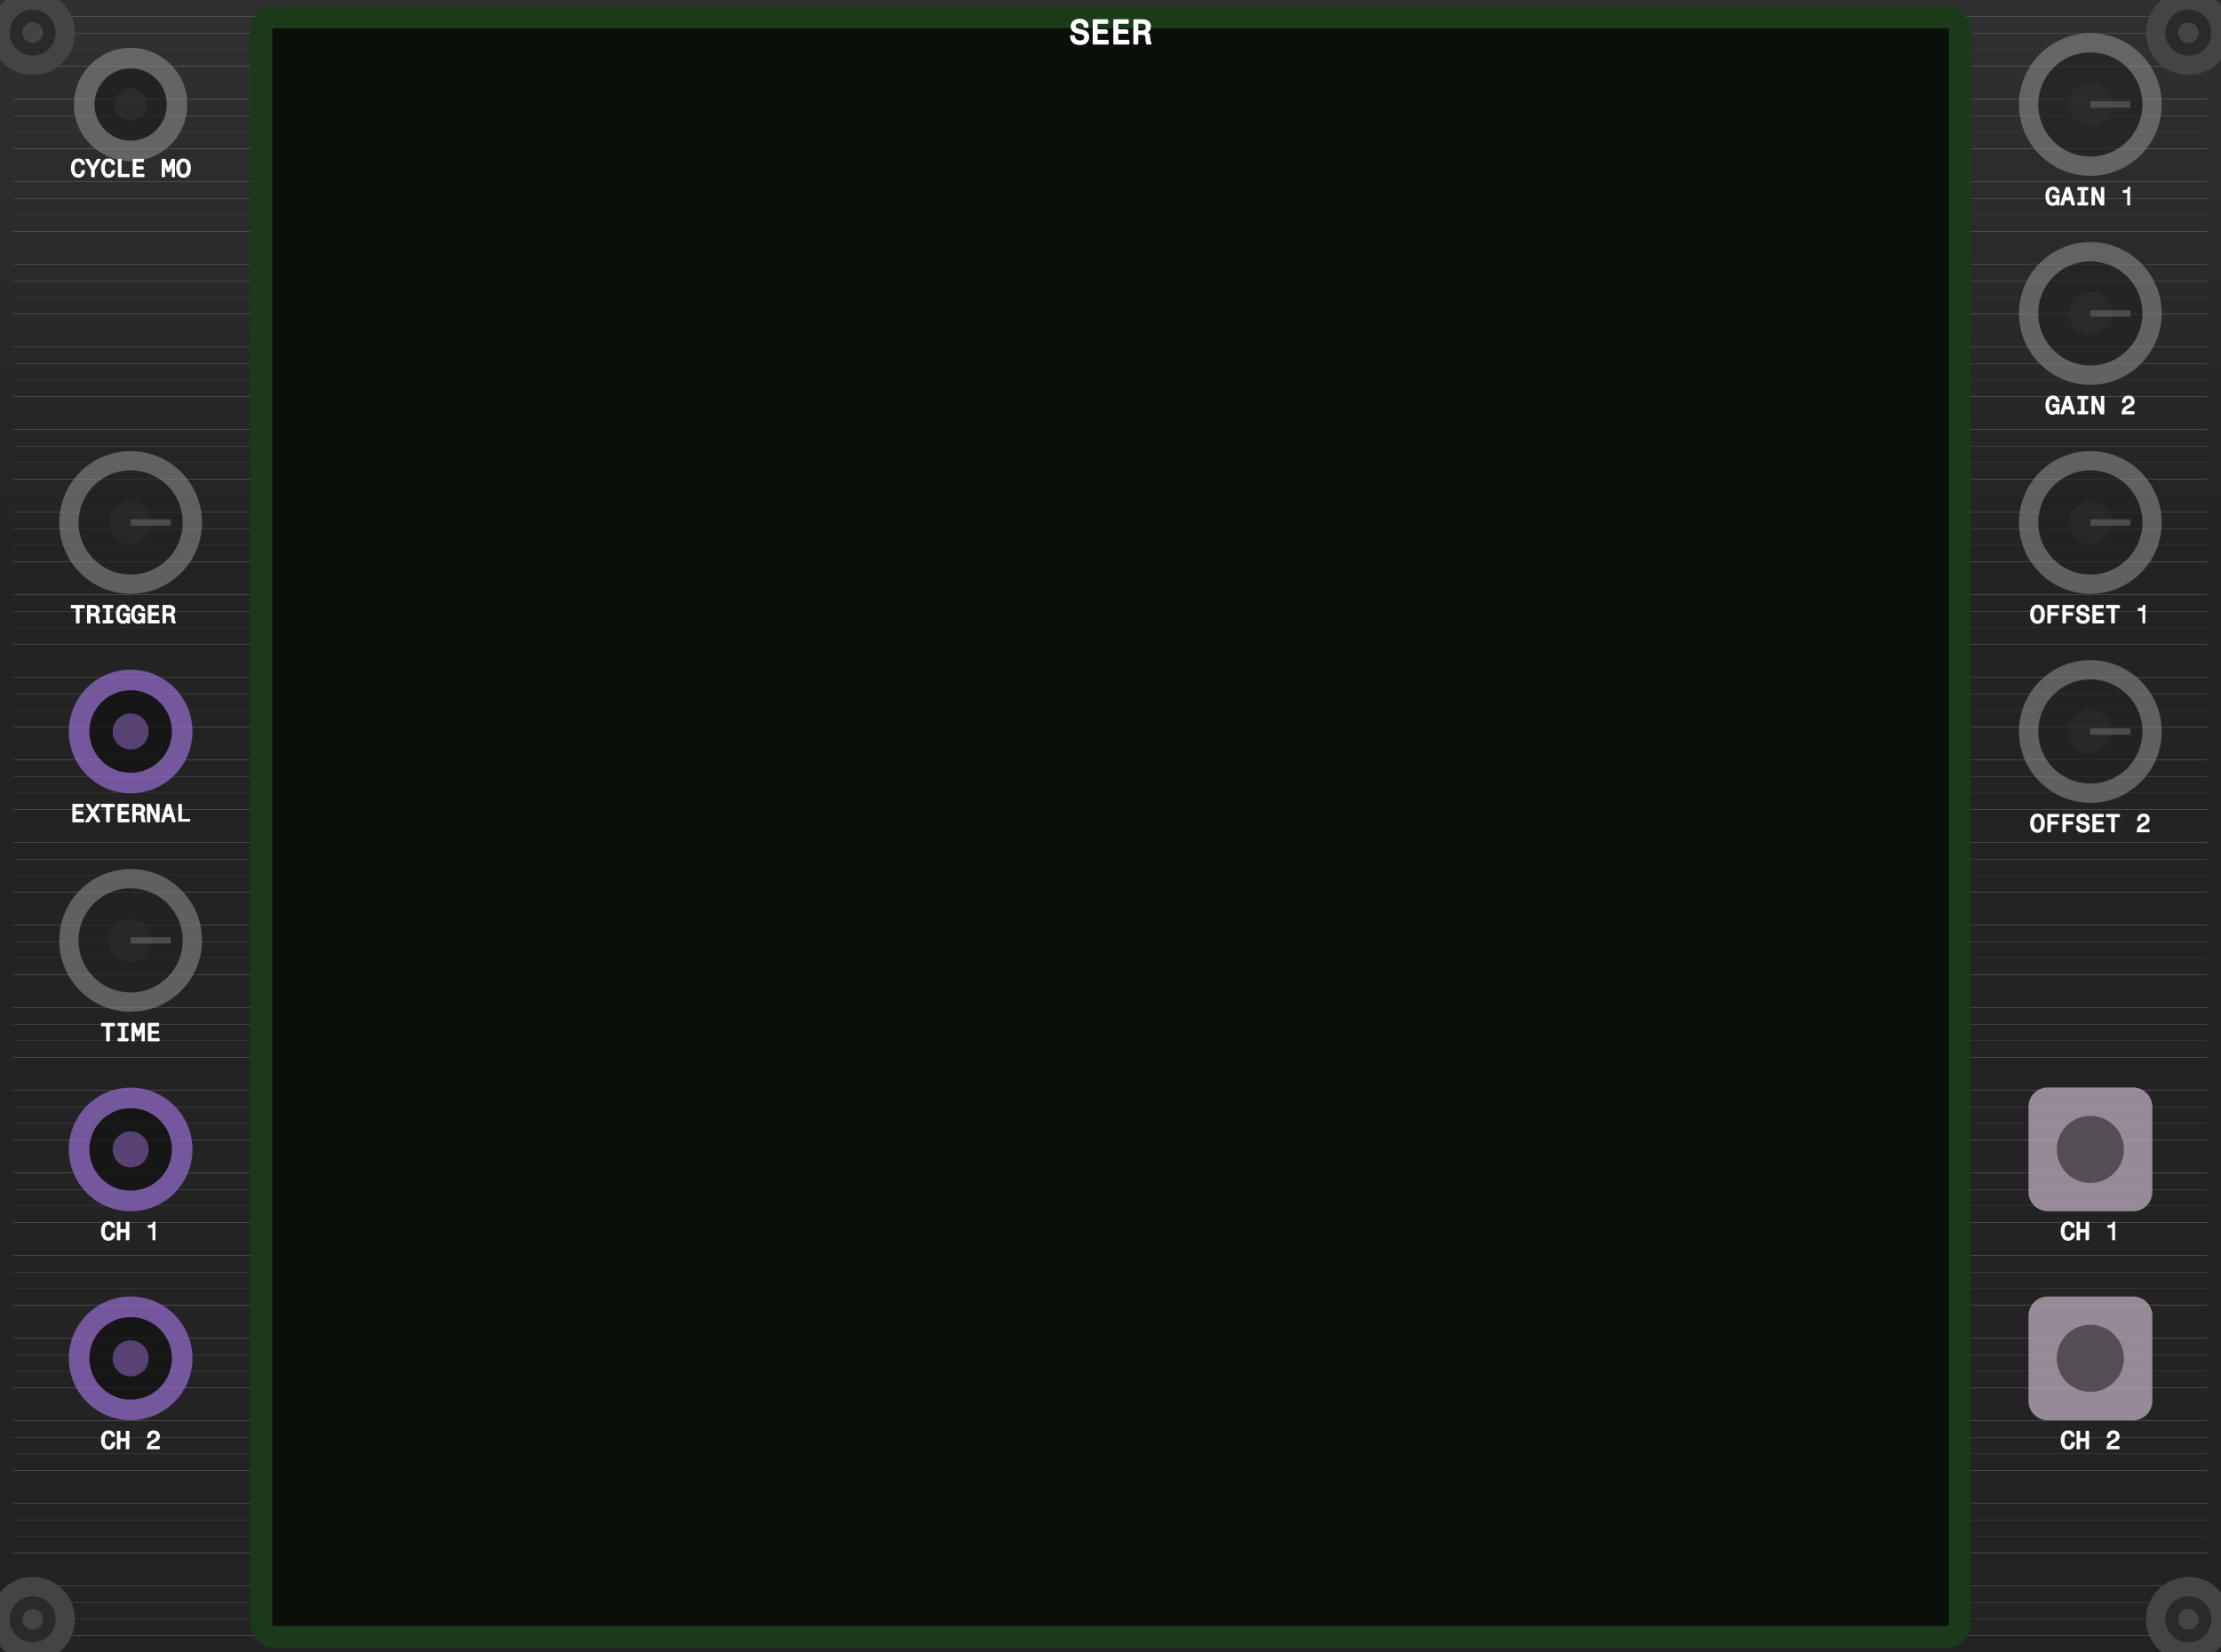
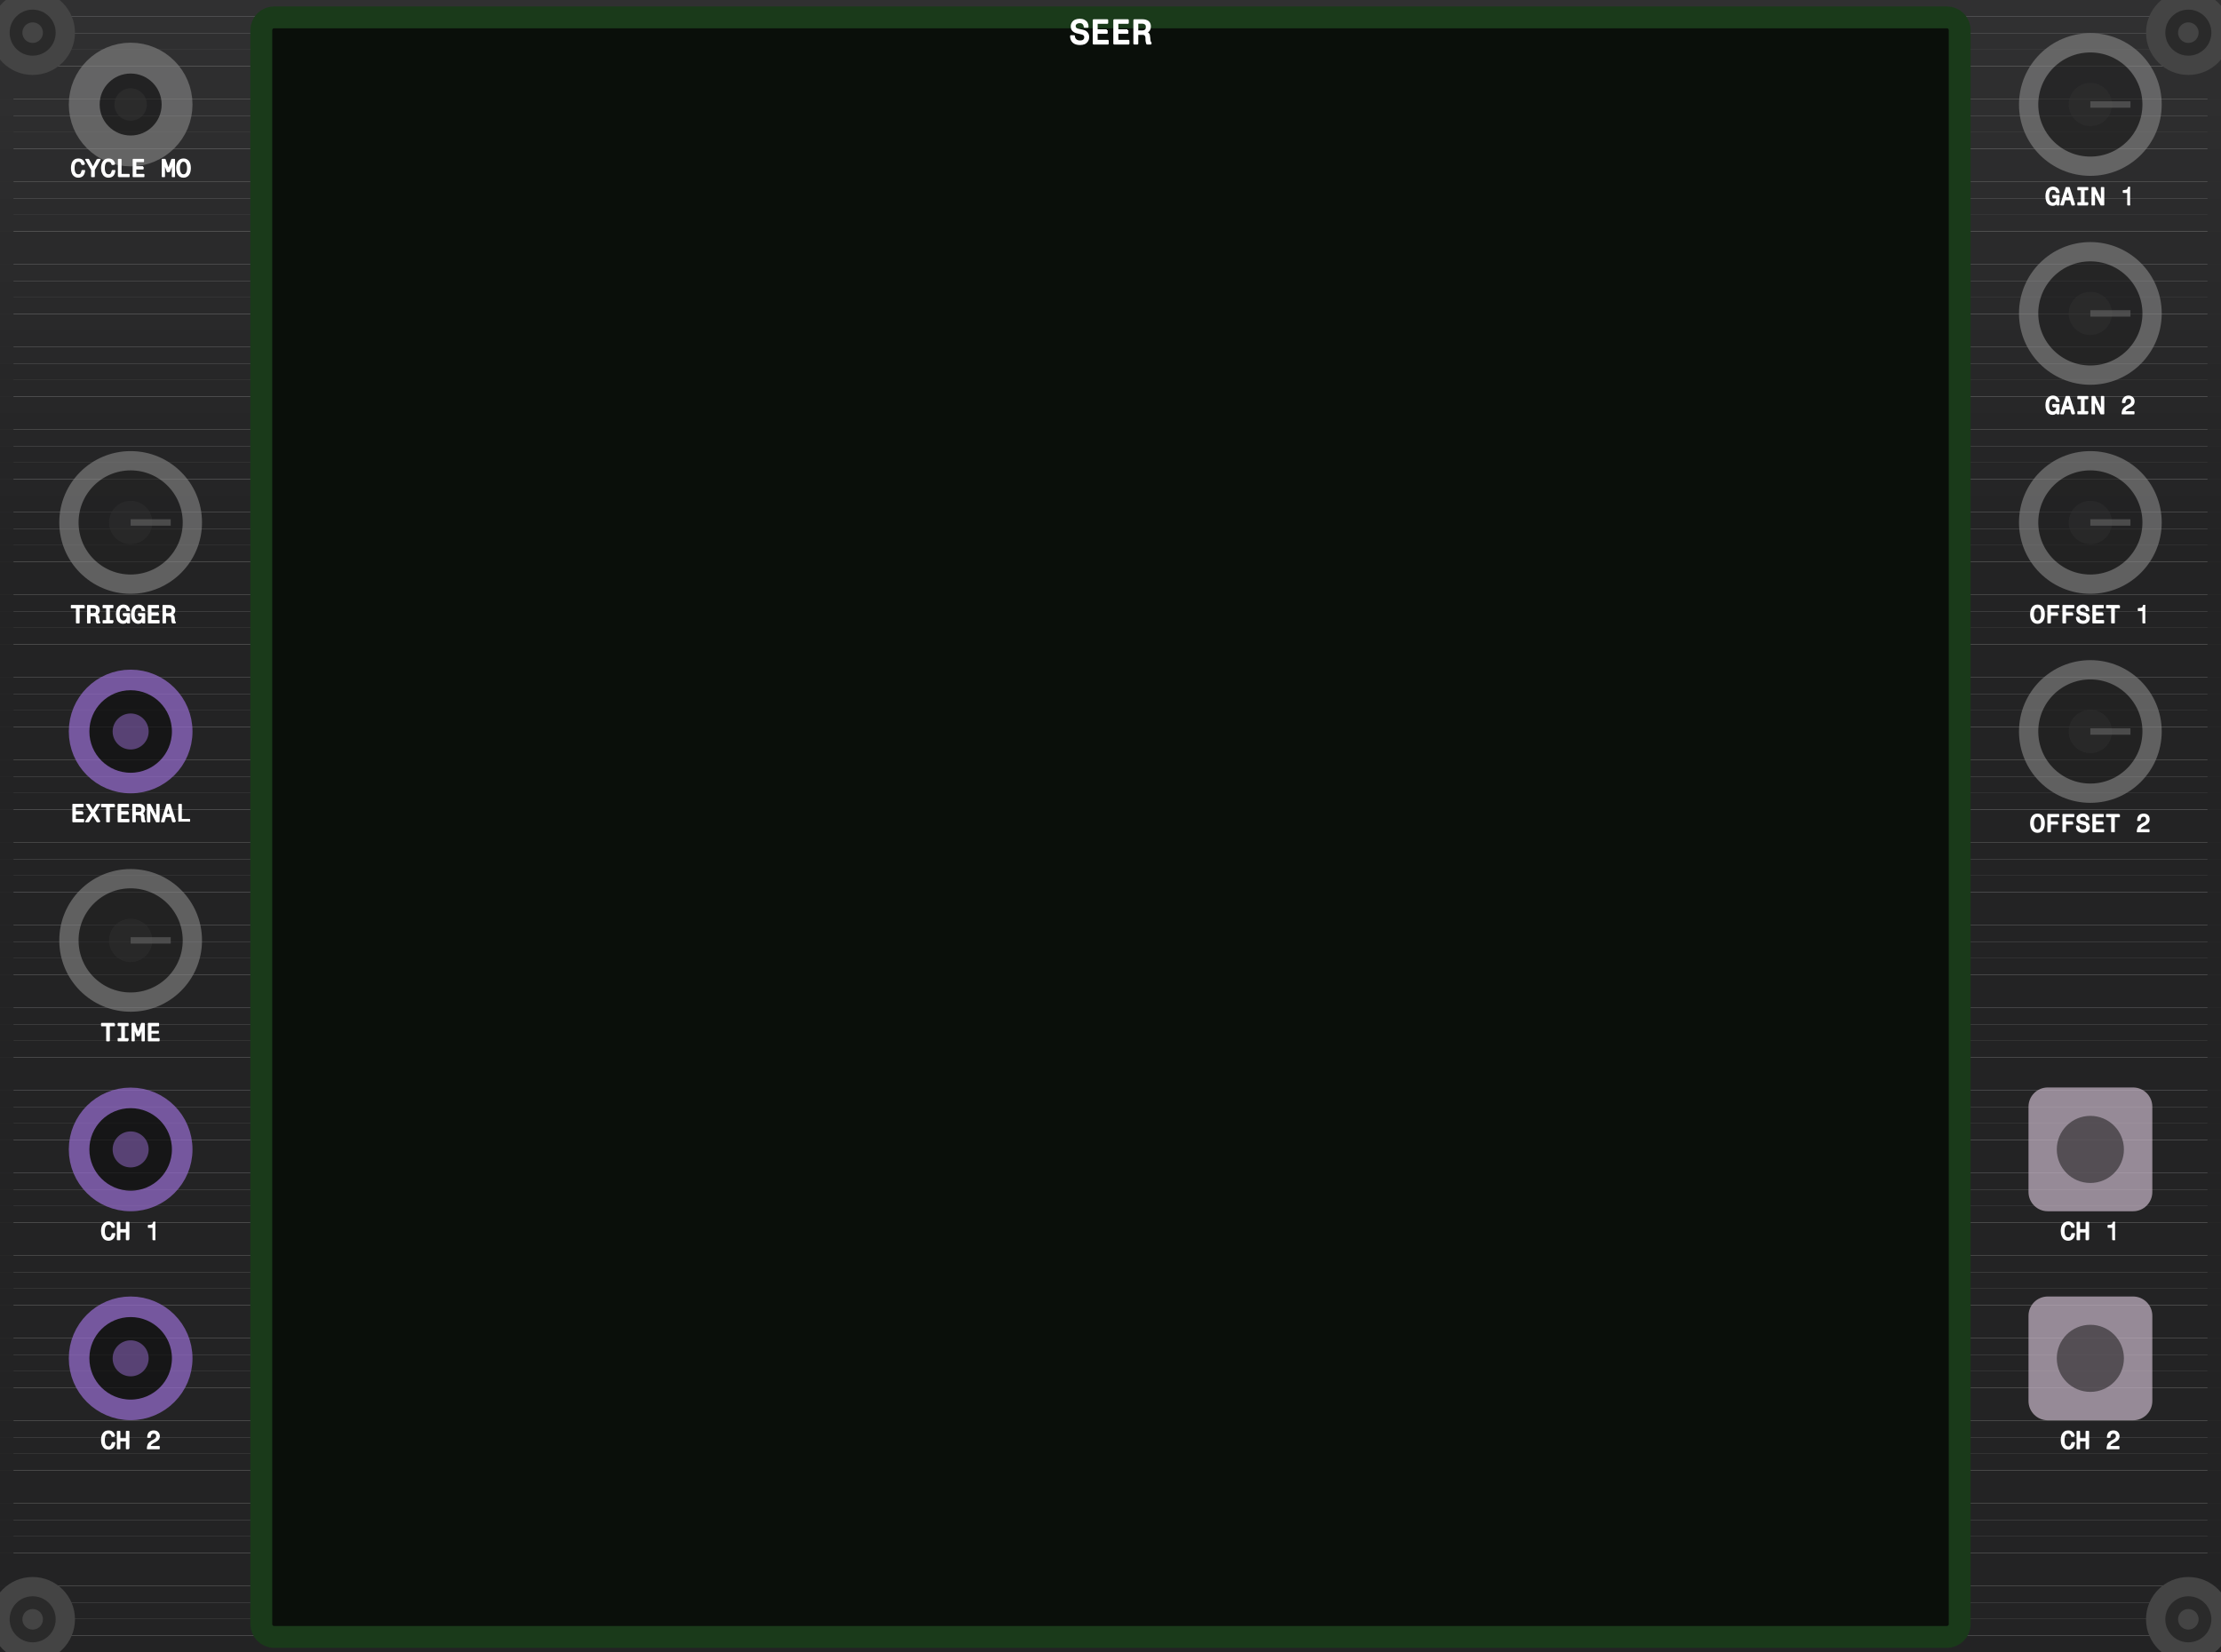
<svg xmlns="http://www.w3.org/2000/svg" viewBox="0 0 172.72 128.5" width="172.72mm" height="128.5mm">
  <g id="layer-background">
    <rect x="0.3" y="0.3" width="172.12" height="127.9" fill="none" stroke="#333" stroke-width="1.5" />
    <rect x="0" y="0.000" width="172.72" height="1.295" fill="#303031" />
    <rect x="0" y="1.285" width="172.72" height="1.295" fill="#303031" />
    <rect x="0" y="2.570" width="172.72" height="1.295" fill="#2f2f30" />
    <rect x="0" y="3.855" width="172.72" height="1.295" fill="#2f2f30" />
    <rect x="0" y="5.140" width="172.72" height="1.295" fill="#2e2e2f" />
    <rect x="0" y="6.425" width="172.72" height="1.295" fill="#2e2e2f" />
    <rect x="0" y="7.710" width="172.72" height="1.295" fill="#2e2e2f" />
    <rect x="0" y="8.995" width="172.72" height="1.295" fill="#2d2d2e" />
    <rect x="0" y="10.280" width="172.72" height="1.295" fill="#2d2d2e" />
    <rect x="0" y="11.565" width="172.72" height="1.295" fill="#2c2c2d" />
    <rect x="0" y="12.850" width="172.72" height="1.295" fill="#2c2c2d" />
    <rect x="0" y="14.135" width="172.72" height="1.295" fill="#2c2c2d" />
    <rect x="0" y="15.420" width="172.72" height="1.295" fill="#2b2b2c" />
    <rect x="0" y="16.705" width="172.72" height="1.295" fill="#2b2b2c" />
    <rect x="0" y="17.990" width="172.72" height="1.295" fill="#2a2a2b" />
    <rect x="0" y="19.275" width="172.72" height="1.295" fill="#2a2a2b" />
    <rect x="0" y="20.560" width="172.72" height="1.295" fill="#2a2a2b" />
    <rect x="0" y="21.845" width="172.72" height="1.295" fill="#29292a" />
    <rect x="0" y="23.130" width="172.72" height="1.295" fill="#29292a" />
    <rect x="0" y="24.415" width="172.72" height="1.295" fill="#29292a" />
    <rect x="0" y="25.700" width="172.72" height="1.295" fill="#282829" />
    <rect x="0" y="26.985" width="172.72" height="1.295" fill="#282829" />
    <rect x="0" y="28.270" width="172.72" height="1.295" fill="#272728" />
    <rect x="0" y="29.555" width="172.72" height="1.295" fill="#272728" />
    <rect x="0" y="30.840" width="172.72" height="1.295" fill="#272728" />
    <rect x="0" y="32.125" width="172.72" height="1.295" fill="#262627" />
    <rect x="0" y="33.410" width="172.72" height="1.295" fill="#262627" />
    <rect x="0" y="34.695" width="172.72" height="1.295" fill="#252526" />
    <rect x="0" y="35.980" width="172.72" height="1.295" fill="#252526" />
    <rect x="0" y="37.265" width="172.72" height="1.295" fill="#252526" />
    <rect x="0" y="38.550" width="172.72" height="1.295" fill="#242425" />
    <rect x="0" y="39.835" width="172.72" height="1.295" fill="#242425" />
    <rect x="0" y="41.120" width="172.72" height="1.295" fill="#232324" />
    <rect x="0" y="42.405" width="172.72" height="1.295" fill="#232324" />
    <rect x="0" y="43.690" width="172.72" height="1.295" fill="#232324" />
    <rect x="0" y="44.975" width="172.72" height="1.295" fill="#232324" />
    <rect x="0" y="46.260" width="172.72" height="1.295" fill="#232324" />
    <rect x="0" y="47.545" width="172.72" height="1.295" fill="#232324" />
    <rect x="0" y="48.830" width="172.72" height="1.295" fill="#232324" />
    <rect x="0" y="50.115" width="172.72" height="1.295" fill="#232324" />
    <rect x="0" y="51.400" width="172.72" height="1.295" fill="#232324" />
    <rect x="0" y="52.685" width="172.72" height="1.295" fill="#232324" />
    <rect x="0" y="53.970" width="172.72" height="1.295" fill="#232324" />
    <rect x="0" y="55.255" width="172.72" height="1.295" fill="#232324" />
    <rect x="0" y="56.540" width="172.72" height="1.295" fill="#232324" />
    <rect x="0" y="57.825" width="172.72" height="1.295" fill="#232324" />
    <rect x="0" y="59.110" width="172.72" height="1.295" fill="#232324" />
    <rect x="0" y="60.395" width="172.72" height="1.295" fill="#232324" />
    <rect x="0" y="61.680" width="172.72" height="1.295" fill="#232324" />
    <rect x="0" y="62.965" width="172.72" height="1.295" fill="#232324" />
    <rect x="0" y="64.250" width="172.72" height="1.295" fill="#232324" />
    <rect x="0" y="65.535" width="172.72" height="1.295" fill="#232324" />
    <rect x="0" y="66.820" width="172.72" height="1.295" fill="#232324" />
    <rect x="0" y="68.105" width="172.72" height="1.295" fill="#232324" />
    <rect x="0" y="69.390" width="172.72" height="1.295" fill="#232324" />
    <rect x="0" y="70.675" width="172.72" height="1.295" fill="#232324" />
    <rect x="0" y="71.960" width="172.72" height="1.295" fill="#232324" />
    <rect x="0" y="73.245" width="172.72" height="1.295" fill="#232324" />
    <rect x="0" y="74.530" width="172.72" height="1.295" fill="#232324" />
    <rect x="0" y="75.815" width="172.72" height="1.295" fill="#232324" />
    <rect x="0" y="77.100" width="172.72" height="1.295" fill="#232324" />
    <rect x="0" y="78.385" width="172.72" height="1.295" fill="#232324" />
    <rect x="0" y="79.670" width="172.72" height="1.295" fill="#232324" />
    <rect x="0" y="80.955" width="172.72" height="1.295" fill="#232324" />
    <rect x="0" y="82.240" width="172.72" height="1.295" fill="#232324" />
    <rect x="0" y="83.525" width="172.72" height="1.295" fill="#232324" />
    <rect x="0" y="84.810" width="172.72" height="1.295" fill="#232324" />
    <rect x="0" y="86.095" width="172.72" height="1.295" fill="#232324" />
    <rect x="0" y="87.380" width="172.72" height="1.295" fill="#232324" />
    <rect x="0" y="88.665" width="172.72" height="1.295" fill="#232324" />
    <rect x="0" y="89.950" width="172.72" height="1.295" fill="#232324" />
    <rect x="0" y="91.235" width="172.72" height="1.295" fill="#232324" />
    <rect x="0" y="92.520" width="172.72" height="1.295" fill="#232324" />
    <rect x="0" y="93.805" width="172.72" height="1.295" fill="#232324" />
    <rect x="0" y="95.090" width="172.72" height="1.295" fill="#232324" />
    <rect x="0" y="96.375" width="172.72" height="1.295" fill="#232324" />
    <rect x="0" y="97.660" width="172.72" height="1.295" fill="#232324" />
    <rect x="0" y="98.945" width="172.72" height="1.295" fill="#232324" />
    <rect x="0" y="100.230" width="172.72" height="1.295" fill="#232324" />
    <rect x="0" y="101.515" width="172.72" height="1.295" fill="#232324" />
    <rect x="0" y="102.800" width="172.72" height="1.295" fill="#232324" />
    <rect x="0" y="104.085" width="172.72" height="1.295" fill="#232324" />
    <rect x="0" y="105.370" width="172.72" height="1.295" fill="#232324" />
    <rect x="0" y="106.655" width="172.72" height="1.295" fill="#232324" />
    <rect x="0" y="107.940" width="172.72" height="1.295" fill="#232324" />
    <rect x="0" y="109.225" width="172.72" height="1.295" fill="#232324" />
    <rect x="0" y="110.510" width="172.72" height="1.295" fill="#232324" />
    <rect x="0" y="111.795" width="172.72" height="1.295" fill="#232324" />
    <rect x="0" y="113.080" width="172.72" height="1.295" fill="#232324" />
    <rect x="0" y="114.365" width="172.72" height="1.295" fill="#232324" />
    <rect x="0" y="115.650" width="172.72" height="1.295" fill="#232324" />
    <rect x="0" y="116.935" width="172.72" height="1.295" fill="#232324" />
    <rect x="0" y="118.220" width="172.72" height="1.295" fill="#232324" />
    <rect x="0" y="119.505" width="172.72" height="1.295" fill="#232324" />
    <rect x="0" y="120.790" width="172.72" height="1.295" fill="#232324" />
    <rect x="0" y="122.075" width="172.72" height="1.295" fill="#232324" />
    <rect x="0" y="123.360" width="172.72" height="1.295" fill="#232324" />
    <rect x="0" y="124.645" width="172.72" height="1.295" fill="#232324" />
    <rect x="0" y="125.930" width="172.72" height="1.295" fill="#232324" />
    <rect x="0" y="127.215" width="172.72" height="1.295" fill="#232324" />
  </g>
  <g id="layer-outlines">
    <circle cx="2.54" cy="2.54" r="2.54" fill="#2a2a2a" stroke="#444" stroke-width="1.5" />
    <circle cx="2.54" cy="2.54" r="0.8" fill="#444" />
    <circle cx="2.54" cy="125.96" r="2.54" fill="#2a2a2a" stroke="#444" stroke-width="1.5" />
    <circle cx="2.54" cy="125.96" r="0.8" fill="#444" />
    <circle cx="170.18" cy="2.54" r="2.54" fill="#2a2a2a" stroke="#444" stroke-width="1.5" />
    <circle cx="170.18" cy="2.54" r="0.8" fill="#444" />
    <circle cx="170.18" cy="125.96" r="2.54" fill="#2a2a2a" stroke="#444" stroke-width="1.5" />
    <circle cx="170.18" cy="125.96" r="0.8" fill="#444" />
    <rect x="20.32" y="1.35" width="132.08" height="125.98" rx="1" fill="#0a0f0a" stroke="#1a3a1a" stroke-width="1.7" />
-     <circle cx="10.16" cy="8.13" r="3.61" fill="#1a1a1a" stroke="#888" stroke-width="1.6" opacity="0.6" />
+     <circle cx="10.16" cy="8.13" r="3.61" fill="#1a1a1a" stroke="#888" stroke-width="2.40" opacity="0.6" />
    <circle cx="10.16" cy="8.13" r="1.26" fill="#333" opacity="0.5" />
    <circle cx="10.16" cy="40.64" r="4.80" fill="#222" stroke="#888" stroke-width="1.5" opacity="0.6" />
    <circle cx="10.16" cy="40.64" r="1.68" fill="#333" opacity="0.4" />
    <line x1="10.16" y1="40.64" x2="13.28" y2="40.64" stroke="#666" stroke-width="0.5" opacity="0.6" />
    <circle cx="10.16" cy="56.90" r="4.01" fill="#111" stroke="#996dd2" stroke-width="1.6" opacity="0.7" />
    <circle cx="10.16" cy="56.90" r="1.40" fill="#996dd2" opacity="0.5" />
    <circle cx="10.16" cy="73.15" r="4.80" fill="#222" stroke="#888" stroke-width="1.5" opacity="0.6" />
    <circle cx="10.16" cy="73.15" r="1.68" fill="#333" opacity="0.4" />
    <line x1="10.16" y1="73.15" x2="13.28" y2="73.15" stroke="#666" stroke-width="0.5" opacity="0.6" />
    <circle cx="10.16" cy="89.41" r="4.01" fill="#111" stroke="#996dd2" stroke-width="1.6" opacity="0.7" />
    <circle cx="10.16" cy="89.41" r="1.40" fill="#996dd2" opacity="0.5" />
    <circle cx="10.16" cy="105.66" r="4.01" fill="#111" stroke="#996dd2" stroke-width="1.6" opacity="0.7" />
    <circle cx="10.16" cy="105.66" r="1.40" fill="#996dd2" opacity="0.5" />
    <circle cx="162.56" cy="8.13" r="4.80" fill="#222" stroke="#888" stroke-width="1.5" opacity="0.6" />
    <circle cx="162.56" cy="8.13" r="1.68" fill="#333" opacity="0.4" />
    <line x1="162.56" y1="8.13" x2="165.68" y2="8.13" stroke="#666" stroke-width="0.5" opacity="0.6" />
    <circle cx="162.56" cy="24.38" r="4.80" fill="#222" stroke="#888" stroke-width="1.5" opacity="0.6" />
    <circle cx="162.56" cy="24.38" r="1.68" fill="#333" opacity="0.4" />
    <line x1="162.56" y1="24.38" x2="165.68" y2="24.38" stroke="#666" stroke-width="0.5" opacity="0.6" />
    <circle cx="162.56" cy="40.64" r="4.80" fill="#222" stroke="#888" stroke-width="1.5" opacity="0.6" />
    <circle cx="162.56" cy="40.64" r="1.68" fill="#333" opacity="0.4" />
    <line x1="162.56" y1="40.64" x2="165.68" y2="40.64" stroke="#666" stroke-width="0.5" opacity="0.6" />
    <circle cx="162.56" cy="56.90" r="4.80" fill="#222" stroke="#888" stroke-width="1.5" opacity="0.6" />
    <circle cx="162.56" cy="56.90" r="1.68" fill="#333" opacity="0.4" />
    <line x1="162.56" y1="56.90" x2="165.68" y2="56.90" stroke="#666" stroke-width="0.5" opacity="0.6" />
    <rect x="157.75" y="84.59" width="9.63" height="9.63" rx="1.5" fill="#c8b7c7" opacity="0.7" />
    <circle cx="162.56" cy="89.41" r="2.61" fill="#111" opacity="0.5" />
    <rect x="157.75" y="100.85" width="9.63" height="9.63" rx="1.5" fill="#c8b7c7" opacity="0.7" />
    <circle cx="162.56" cy="105.66" r="2.61" fill="#111" opacity="0.5" />
  </g>
  <g id="layer-text">
    <path d="M84.58 2.06L84.58 2.09L84.35 2.09Q84.34 1.94 84.25 1.84Q84.16 1.73 83.97 1.73Q83.78 1.73 83.68 1.82Q83.58 1.90 83.58 2.02Q83.58 2.24 83.83 2.30L84.20 2.38Q84.42 2.43 84.52 2.56Q84.63 2.69 84.63 2.87Q84.63 3.05 84.55 3.17Q84.47 3.30 84.33 3.37Q84.18 3.43 83.99 3.43Q83.65 3.43 83.47 3.27Q83.29 3.10 83.29 2.81L83.52 2.81Q83.53 2.99 83.65 3.10Q83.77 3.22 83.99 3.22Q84.20 3.22 84.29 3.13Q84.39 3.04 84.39 2.90Q84.39 2.78 84.32 2.71Q84.26 2.64 84.12 2.61L83.74 2.52Q83.55 2.47 83.44 2.35Q83.34 2.23 83.34 2.05Q83.34 1.89 83.42 1.78Q83.49 1.66 83.64 1.59Q83.78 1.53 83.97 1.53Q84.16 1.53 84.30 1.60Q84.44 1.67 84.51 1.79Q84.58 1.91 84.58 2.06M86.07 2.35L86.07 2.56L85.29 2.56L85.29 3.17L86.15 3.17L86.15 3.39L85.05 3.39L85.05 1.57L86.11 1.57L86.11 1.78L85.29 1.78L85.29 2.35L86.07 2.35M87.68 2.35L87.68 2.56L86.90 2.56L86.90 3.17L87.76 3.17L87.76 3.39L86.65 3.39L86.65 1.57L87.71 1.57L87.71 1.78L86.90 1.78L86.90 2.35L87.68 2.35M88.84 2.64L88.45 2.64L88.45 3.39L88.21 3.39L88.21 1.57L88.85 1.57Q89.11 1.57 89.27 1.69Q89.43 1.81 89.43 2.07Q89.43 2.22 89.36 2.33Q89.29 2.44 89.13 2.52Q89.22 2.56 89.27 2.61Q89.33 2.65 89.35 2.73Q89.37 2.81 89.38 2.94L89.39 3.08Q89.39 3.14 89.41 3.22Q89.43 3.29 89.48 3.33L89.48 3.39L89.21 3.39Q89.19 3.33 89.17 3.25Q89.15 3.17 89.15 3.08L89.15 2.97Q89.15 2.81 89.07 2.72Q89 2.64 88.84 2.64M88.80 1.77L88.45 1.77L88.45 2.44L88.80 2.44Q88.98 2.44 89.08 2.36Q89.18 2.28 89.18 2.09Q89.18 1.93 89.08 1.85Q88.98 1.77 88.80 1.77" fill="#ffffff" stroke="#ffffff" stroke-width="0.143" stroke-linejoin="round" />
    <path d="M6.56 12.78L6.38 12.78Q6.35 12.67 6.29 12.60Q6.23 12.53 6.10 12.53Q5.97 12.53 5.90 12.60Q5.82 12.67 5.78 12.79Q5.75 12.91 5.75 13.07Q5.75 13.34 5.84 13.48Q5.93 13.61 6.10 13.61Q6.23 13.61 6.30 13.53Q6.36 13.45 6.39 13.28L6.57 13.28Q6.54 13.53 6.42 13.65Q6.29 13.77 6.10 13.77Q5.92 13.77 5.81 13.68Q5.69 13.60 5.63 13.44Q5.57 13.29 5.57 13.08Q5.57 12.93 5.60 12.81Q5.62 12.68 5.69 12.58Q5.75 12.49 5.85 12.43Q5.96 12.38 6.10 12.38Q6.24 12.38 6.33 12.43Q6.42 12.48 6.48 12.57Q6.54 12.66 6.56 12.78M7.57 12.41L7.77 12.41L7.32 13.21L7.32 13.73L7.14 13.73L7.14 13.21L6.68 12.41L6.88 12.41L7.23 13.05L7.57 12.41M8.90 12.78L8.72 12.78Q8.70 12.67 8.63 12.60Q8.57 12.53 8.45 12.53Q8.32 12.53 8.24 12.60Q8.17 12.67 8.13 12.79Q8.10 12.91 8.10 13.07Q8.10 13.34 8.19 13.48Q8.28 13.61 8.45 13.61Q8.58 13.61 8.64 13.53Q8.71 13.45 8.74 13.28L8.92 13.28Q8.89 13.53 8.77 13.65Q8.64 13.77 8.44 13.77Q8.27 13.77 8.15 13.68Q8.04 13.60 7.98 13.44Q7.91 13.29 7.91 13.08Q7.91 12.93 7.94 12.81Q7.97 12.68 8.04 12.58Q8.10 12.49 8.20 12.43Q8.30 12.38 8.45 12.38Q8.58 12.38 8.68 12.43Q8.77 12.48 8.83 12.57Q8.89 12.66 8.90 12.78M9.22 13.73L9.22 12.41L9.40 12.41L9.40 13.58L10.03 13.58L10.03 13.73L9.22 13.73M11.12 12.98L11.12 13.13L10.55 13.13L10.55 13.58L11.18 13.58L11.18 13.73L10.37 13.73L10.37 12.41L11.15 12.41L11.15 12.56L10.55 12.56L10.55 12.98L11.12 12.98M13.17 13.35L13.02 13.35L12.78 12.68L12.78 13.73L12.63 13.73L12.63 12.41L12.83 12.41L13.10 13.17L13.37 12.41L13.56 12.41L13.56 13.73L13.41 13.73L13.41 12.68L13.17 13.35M14.27 12.38Q14.51 12.38 14.65 12.56Q14.79 12.74 14.79 13.07Q14.79 13.40 14.65 13.59Q14.51 13.77 14.27 13.77Q14.02 13.77 13.89 13.59Q13.75 13.40 13.75 13.07Q13.75 12.74 13.89 12.56Q14.02 12.38 14.27 12.38M14.27 12.53Q14.11 12.53 14.03 12.68Q13.94 12.82 13.94 13.07Q13.94 13.33 14.03 13.47Q14.11 13.61 14.27 13.61Q14.43 13.61 14.51 13.47Q14.60 13.33 14.60 13.07Q14.60 12.82 14.51 12.68Q14.43 12.53 14.27 12.53" fill="#ffffff" stroke="#ffffff" stroke-width="0.104" stroke-linejoin="round" />
    <path d="M6.54 47.11L6.54 47.27L6.14 47.27L6.14 48.44L5.96 48.44L5.96 47.27L5.56 47.27L5.56 47.11L6.54 47.11M7.28 47.89L6.99 47.89L6.99 48.44L6.82 48.44L6.82 47.11L7.28 47.11Q7.47 47.11 7.59 47.20Q7.71 47.29 7.71 47.47Q7.71 47.59 7.65 47.67Q7.60 47.75 7.48 47.81Q7.56 47.83 7.59 47.87Q7.63 47.90 7.65 47.96Q7.67 48.02 7.67 48.12L7.68 48.21Q7.68 48.26 7.69 48.31Q7.70 48.36 7.75 48.40L7.75 48.44L7.55 48.44Q7.53 48.40 7.51 48.34Q7.50 48.28 7.50 48.22L7.50 48.13Q7.50 48.02 7.45 47.95Q7.39 47.89 7.28 47.89M7.25 47.26L6.99 47.26L6.99 47.74L7.25 47.74Q7.38 47.74 7.45 47.69Q7.52 47.63 7.52 47.49Q7.52 47.37 7.45 47.32Q7.38 47.26 7.25 47.26M8.77 48.44L8.03 48.44L8.03 48.29L8.31 48.29L8.31 47.26L8.03 47.26L8.03 47.11L8.77 47.11L8.77 47.26L8.49 47.26L8.49 48.29L8.77 48.29L8.77 48.44M9.60 47.89L9.60 47.74L10.06 47.74L10.06 48.44L9.93 48.44L9.92 48.26Q9.87 48.37 9.78 48.42Q9.70 48.47 9.58 48.47Q9.42 48.47 9.31 48.39Q9.19 48.31 9.13 48.16Q9.07 48 9.07 47.78Q9.07 47.56 9.13 47.40Q9.20 47.24 9.32 47.16Q9.44 47.08 9.60 47.08Q9.78 47.08 9.90 47.17Q10.02 47.27 10.07 47.48L9.88 47.48Q9.86 47.34 9.78 47.29Q9.71 47.24 9.60 47.24Q9.43 47.24 9.34 47.38Q9.25 47.53 9.25 47.77Q9.25 48.05 9.34 48.18Q9.44 48.32 9.59 48.32Q9.70 48.32 9.77 48.27Q9.84 48.21 9.87 48.13Q9.91 48.04 9.91 47.93L9.91 47.89L9.60 47.89M10.78 47.89L10.78 47.74L11.24 47.74L11.24 48.44L11.11 48.44L11.09 48.26Q11.04 48.37 10.96 48.42Q10.87 48.47 10.76 48.47Q10.60 48.47 10.48 48.39Q10.37 48.31 10.30 48.16Q10.24 48 10.24 47.78Q10.24 47.56 10.31 47.40Q10.37 47.24 10.50 47.16Q10.62 47.08 10.78 47.08Q10.95 47.08 11.07 47.17Q11.20 47.27 11.24 47.48L11.06 47.48Q11.03 47.34 10.96 47.29Q10.88 47.24 10.78 47.24Q10.60 47.24 10.51 47.38Q10.42 47.53 10.42 47.77Q10.42 48.05 10.52 48.18Q10.61 48.32 10.76 48.32Q10.87 48.32 10.94 48.27Q11.01 48.21 11.05 48.13Q11.08 48.04 11.08 47.93L11.08 47.89L10.78 47.89M12.30 47.68L12.30 47.84L11.73 47.84L11.73 48.28L12.36 48.28L12.36 48.44L11.55 48.44L11.55 47.11L12.32 47.11L12.32 47.27L11.73 47.27L11.73 47.68L12.30 47.68M13.15 47.89L12.86 47.89L12.86 48.44L12.69 48.44L12.69 47.11L13.15 47.11Q13.34 47.11 13.46 47.20Q13.58 47.29 13.58 47.47Q13.58 47.59 13.52 47.67Q13.47 47.75 13.36 47.81Q13.43 47.83 13.46 47.87Q13.50 47.90 13.52 47.96Q13.54 48.02 13.54 48.12L13.55 48.21Q13.55 48.26 13.56 48.31Q13.57 48.36 13.62 48.40L13.62 48.44L13.42 48.44Q13.40 48.40 13.39 48.34Q13.37 48.28 13.37 48.22L13.37 48.13Q13.37 48.02 13.32 47.95Q13.26 47.89 13.15 47.89M13.12 47.26L12.86 47.26L12.86 47.74L13.12 47.74Q13.25 47.74 13.32 47.69Q13.40 47.63 13.40 47.49Q13.40 47.37 13.32 47.32Q13.25 47.26 13.12 47.26" fill="#ffffff" stroke="#ffffff" stroke-width="0.104" stroke-linejoin="round" />
    <path d="M6.42 63.15L6.42 63.31L5.85 63.31L5.85 63.75L6.49 63.75L6.49 63.91L5.68 63.91L5.68 62.58L6.45 62.58L6.45 62.74L5.85 62.74L5.85 63.15L6.42 63.15M7.76 63.91L7.56 63.91L7.22 63.37L6.89 63.91L6.68 63.91L7.13 63.23L6.72 62.58L6.92 62.58L7.23 63.08L7.54 62.58L7.74 62.58L7.33 63.22L7.76 63.91M8.89 62.58L8.89 62.74L8.49 62.74L8.49 63.91L8.31 63.91L8.31 62.74L7.91 62.74L7.91 62.58L8.89 62.58M9.95 63.15L9.95 63.31L9.38 63.31L9.38 63.75L10.01 63.75L10.01 63.91L9.20 63.91L9.20 62.58L9.98 62.58L9.98 62.74L9.38 62.74L9.38 63.15L9.95 63.15M10.80 63.36L10.51 63.36L10.51 63.91L10.34 63.91L10.34 62.58L10.80 62.58Q11 62.58 11.11 62.67Q11.23 62.76 11.23 62.94Q11.23 63.06 11.18 63.14Q11.13 63.22 11.01 63.28Q11.08 63.30 11.12 63.34Q11.15 63.37 11.17 63.43Q11.19 63.49 11.19 63.59L11.20 63.68Q11.20 63.73 11.21 63.78Q11.23 63.84 11.27 63.87L11.27 63.91L11.07 63.91Q11.05 63.87 11.04 63.81Q11.02 63.75 11.02 63.69L11.02 63.60Q11.02 63.49 10.97 63.42Q10.92 63.36 10.80 63.36M10.77 62.73L10.51 62.73L10.51 63.21L10.77 63.21Q10.90 63.21 10.97 63.16Q11.05 63.10 11.05 62.96Q11.05 62.84 10.97 62.79Q10.90 62.73 10.77 62.73M12.20 63.65L12.20 62.58L12.36 62.58L12.36 63.91L12.17 63.91L11.64 62.85L11.64 62.85L11.64 63.91L11.48 63.91L11.48 62.58L11.67 62.58L12.20 63.65L12.20 63.65M13.63 63.91L13.44 63.91L13.32 63.51L12.87 63.51L12.75 63.91L12.57 63.91L12.99 62.58L13.21 62.58L13.63 63.91M13.09 62.74L12.91 63.36L13.28 63.36L13.09 62.74M13.92 63.91L13.92 62.58L14.09 62.58L14.09 63.75L14.73 63.75L14.73 63.91" fill="#ffffff" stroke="#ffffff" stroke-width="0.104" stroke-linejoin="round" />
    <path d="M8.89 79.62L8.89 79.78L8.49 79.78L8.49 80.95L8.31 80.95L8.31 79.78L7.91 79.78L7.91 79.62L8.89 79.62M9.95 80.95L9.20 80.95L9.20 80.80L9.48 80.80L9.48 79.77L9.20 79.77L9.20 79.62L9.95 79.62L9.95 79.77L9.66 79.77L9.66 80.80L9.95 80.80L9.95 80.95M10.82 80.57L10.67 80.57L10.43 79.90L10.43 80.95L10.28 80.95L10.28 79.62L10.48 79.62L10.75 80.39L11.02 79.62L11.21 79.62L11.21 80.95L11.06 80.95L11.06 79.90L10.82 80.57M12.30 80.19L12.30 80.35L11.73 80.35L11.73 80.80L12.36 80.80L12.36 80.95L11.55 80.95L11.55 79.62L12.32 79.62L12.32 79.78L11.73 79.78L11.73 80.19" fill="#ffffff" stroke="#ffffff" stroke-width="0.104" stroke-linejoin="round" />
    <path d="M8.90 95.46L8.72 95.46Q8.70 95.36 8.63 95.29Q8.57 95.22 8.45 95.22Q8.32 95.22 8.24 95.29Q8.17 95.36 8.13 95.48Q8.10 95.60 8.10 95.76Q8.10 96.03 8.19 96.16Q8.28 96.30 8.45 96.30Q8.58 96.30 8.64 96.22Q8.71 96.13 8.74 95.97L8.92 95.97Q8.89 96.21 8.77 96.33Q8.64 96.46 8.44 96.46Q8.27 96.46 8.15 96.37Q8.04 96.29 7.98 96.13Q7.91 95.97 7.91 95.76Q7.91 95.62 7.94 95.49Q7.97 95.36 8.04 95.27Q8.10 95.17 8.20 95.12Q8.30 95.06 8.45 95.06Q8.58 95.06 8.68 95.12Q8.77 95.17 8.83 95.26Q8.89 95.35 8.90 95.46M10.01 96.42L9.84 96.42L9.84 95.82L9.31 95.82L9.31 96.42L9.14 96.42L9.14 95.09L9.31 95.09L9.31 95.66L9.84 95.66L9.84 95.09L10.01 95.09L10.01 96.42M12.08 96.42L11.91 96.42L11.91 95.46L11.55 95.46L11.55 95.33Q11.67 95.33 11.74 95.32Q11.81 95.31 11.85 95.28Q11.89 95.26 11.91 95.21Q11.93 95.16 11.95 95.08L12.08 95.08" fill="#ffffff" stroke="#ffffff" stroke-width="0.104" stroke-linejoin="round" />
    <path d="M8.90 111.72L8.72 111.72Q8.70 111.61 8.63 111.54Q8.57 111.47 8.45 111.47Q8.32 111.47 8.24 111.54Q8.17 111.61 8.13 111.73Q8.10 111.86 8.10 112.02Q8.10 112.29 8.19 112.42Q8.28 112.56 8.45 112.56Q8.58 112.56 8.64 112.47Q8.71 112.39 8.74 112.23L8.92 112.23Q8.89 112.47 8.77 112.59Q8.64 112.71 8.44 112.71Q8.27 112.71 8.15 112.63Q8.04 112.54 7.98 112.39Q7.91 112.23 7.91 112.02Q7.91 111.88 7.94 111.75Q7.97 111.62 8.04 111.52Q8.10 111.43 8.20 111.37Q8.30 111.32 8.45 111.32Q8.58 111.32 8.68 111.37Q8.77 111.43 8.83 111.52Q8.89 111.61 8.90 111.72M10.01 112.68L9.84 112.68L9.84 112.07L9.31 112.07L9.31 112.68L9.14 112.68L9.14 111.35L9.31 111.35L9.31 111.92L9.84 111.92L9.84 111.35L10.01 111.35L10.01 112.68M11.66 112.53L12.37 112.53L12.37 112.68L11.47 112.68Q11.48 112.52 11.52 112.42Q11.55 112.31 11.63 112.24Q11.71 112.16 11.85 112.08L12.02 111.99Q12.11 111.94 12.16 111.87Q12.20 111.81 12.20 111.72Q12.20 111.61 12.14 111.54Q12.08 111.47 11.96 111.47Q11.81 111.47 11.74 111.56Q11.68 111.65 11.67 111.79L11.50 111.79Q11.51 111.57 11.62 111.44Q11.74 111.32 11.96 111.32Q12.10 111.32 12.19 111.37Q12.28 111.43 12.33 111.52Q12.38 111.61 12.38 111.72Q12.38 111.97 12.09 112.12L11.90 112.22Q11.78 112.29 11.72 112.36Q11.67 112.44 11.66 112.53" fill="#ffffff" stroke="#ffffff" stroke-width="0.104" stroke-linejoin="round" />
    <path d="M159.65 15.38L159.65 15.22L160.11 15.22L160.11 15.93L159.98 15.93L159.97 15.74Q159.92 15.86 159.83 15.91Q159.75 15.96 159.64 15.96Q159.48 15.96 159.36 15.88Q159.24 15.80 159.18 15.64Q159.12 15.49 159.12 15.27Q159.12 15.05 159.18 14.89Q159.25 14.73 159.37 14.65Q159.49 14.57 159.65 14.57Q159.83 14.57 159.95 14.66Q160.07 14.75 160.12 14.97L159.94 14.97Q159.91 14.83 159.83 14.78Q159.76 14.72 159.65 14.72Q159.48 14.72 159.39 14.87Q159.30 15.01 159.30 15.26Q159.30 15.54 159.39 15.67Q159.49 15.81 159.64 15.81Q159.75 15.81 159.82 15.75Q159.89 15.70 159.92 15.61Q159.96 15.53 159.96 15.42L159.96 15.38L159.65 15.38M161.33 15.93L161.14 15.93L161.03 15.53L160.57 15.53L160.45 15.93L160.27 15.93L160.69 14.60L160.91 14.60L161.33 15.93M160.80 14.76L160.61 15.38L160.98 15.38L160.80 14.76M162.35 15.93L161.60 15.93L161.60 15.78L161.88 15.78L161.88 14.75L161.60 14.75L161.60 14.60L162.35 14.60L162.35 14.75L162.06 14.75L162.06 15.78L162.35 15.78L162.35 15.93M163.43 15.67L163.43 14.60L163.59 14.60L163.59 15.93L163.39 15.93L162.87 14.86L162.87 14.86L162.87 15.93L162.70 15.93L162.70 14.60L162.90 14.60L163.42 15.67L163.43 15.67M165.65 15.93L165.48 15.93L165.48 14.96L165.13 14.96L165.13 14.84Q165.25 14.83 165.32 14.82Q165.39 14.81 165.42 14.79Q165.46 14.76 165.48 14.72Q165.51 14.67 165.53 14.58L165.65 14.58" fill="#ffffff" stroke="#ffffff" stroke-width="0.104" stroke-linejoin="round" />
    <path d="M159.65 31.64L159.65 31.48L160.11 31.48L160.11 32.18L159.98 32.18L159.97 32Q159.92 32.11 159.83 32.16Q159.75 32.22 159.64 32.22Q159.48 32.22 159.36 32.14Q159.24 32.05 159.18 31.90Q159.12 31.75 159.12 31.53Q159.12 31.30 159.18 31.14Q159.25 30.99 159.37 30.91Q159.49 30.82 159.65 30.82Q159.83 30.82 159.95 30.92Q160.07 31.01 160.12 31.22L159.94 31.22Q159.91 31.08 159.83 31.03Q159.76 30.98 159.65 30.98Q159.48 30.98 159.39 31.13Q159.30 31.27 159.30 31.52Q159.30 31.80 159.39 31.93Q159.49 32.06 159.64 32.06Q159.75 32.06 159.82 32.01Q159.89 31.96 159.92 31.87Q159.96 31.78 159.96 31.67L159.96 31.64L159.65 31.64M161.33 32.18L161.14 32.18L161.03 31.79L160.57 31.79L160.45 32.18L160.27 32.18L160.69 30.85L160.91 30.85L161.33 32.18M160.80 31.01L160.61 31.64L160.98 31.64L160.80 31.01M162.35 32.18L161.60 32.18L161.60 32.03L161.88 32.03L161.88 31L161.60 31L161.60 30.85L162.35 30.85L162.35 31L162.06 31L162.06 32.03L162.35 32.03L162.35 32.18M163.43 31.93L163.43 30.85L163.59 30.85L163.59 32.18L163.39 32.18L162.87 31.12L162.87 31.12L162.87 32.18L162.70 32.18L162.70 30.85L162.90 30.85L163.42 31.93L163.43 31.93M165.23 32.04L165.94 32.04L165.94 32.18L165.04 32.18Q165.05 32.03 165.09 31.92Q165.13 31.82 165.21 31.74Q165.28 31.66 165.42 31.59L165.60 31.49Q165.69 31.44 165.73 31.38Q165.78 31.31 165.78 31.23Q165.78 31.11 165.72 31.04Q165.66 30.97 165.53 30.97Q165.38 30.97 165.32 31.06Q165.25 31.15 165.24 31.30L165.07 31.30Q165.08 31.07 165.20 30.95Q165.31 30.82 165.54 30.82Q165.67 30.82 165.76 30.88Q165.86 30.93 165.90 31.02Q165.95 31.11 165.95 31.23Q165.95 31.48 165.67 31.63L165.48 31.73Q165.36 31.80 165.30 31.87Q165.24 31.94 165.23 32.04" fill="#ffffff" stroke="#ffffff" stroke-width="0.104" stroke-linejoin="round" />
    <path d="M158.45 47.08Q158.70 47.08 158.83 47.26Q158.97 47.45 158.97 47.78Q158.97 48.11 158.83 48.29Q158.70 48.47 158.45 48.47Q158.21 48.47 158.07 48.29Q157.93 48.11 157.93 47.78Q157.93 47.45 158.07 47.26Q158.21 47.08 158.45 47.08M158.45 47.24Q158.29 47.24 158.21 47.38Q158.12 47.52 158.12 47.78Q158.12 48.03 158.21 48.17Q158.29 48.32 158.45 48.32Q158.61 48.32 158.70 48.17Q158.78 48.03 158.78 47.78Q158.78 47.52 158.70 47.38Q158.61 47.24 158.45 47.24M160 47.68L160 47.84L159.44 47.84L159.44 48.44L159.27 48.44L159.27 47.11L160.09 47.11L160.09 47.27L159.44 47.27L159.44 47.68L160 47.68M161.17 47.68L161.17 47.84L160.62 47.84L160.62 48.44L160.44 48.44L160.44 47.11L161.26 47.11L161.26 47.27L160.62 47.27L160.62 47.68L161.17 47.68M162.43 47.47L162.43 47.49L162.26 47.49Q162.26 47.38 162.19 47.31Q162.12 47.23 161.98 47.23Q161.85 47.23 161.78 47.29Q161.71 47.35 161.71 47.44Q161.71 47.60 161.89 47.64L162.16 47.71Q162.31 47.74 162.39 47.84Q162.47 47.93 162.47 48.06Q162.47 48.19 162.41 48.28Q162.35 48.38 162.25 48.42Q162.14 48.47 162 48.47Q161.75 48.47 161.62 48.35Q161.49 48.23 161.49 48.02L161.66 48.02Q161.66 48.15 161.75 48.23Q161.84 48.32 162.01 48.32Q162.16 48.32 162.22 48.25Q162.29 48.19 162.29 48.09Q162.29 48 162.25 47.94Q162.20 47.89 162.10 47.87L161.82 47.81Q161.68 47.77 161.60 47.68Q161.53 47.60 161.53 47.46Q161.53 47.35 161.58 47.26Q161.64 47.18 161.74 47.13Q161.85 47.08 161.99 47.08Q162.13 47.08 162.23 47.13Q162.33 47.18 162.38 47.27Q162.43 47.36 162.43 47.47M163.52 47.68L163.52 47.84L162.95 47.84L162.95 48.28L163.58 48.28L163.58 48.44L162.77 48.44L162.77 47.11L163.55 47.11L163.55 47.27L162.95 47.27L162.95 47.68L163.52 47.68M164.81 47.11L164.81 47.27L164.41 47.27L164.41 48.44L164.23 48.44L164.23 47.27L163.83 47.27L163.83 47.11L164.81 47.11M166.83 48.44L166.66 48.44L166.66 47.48L166.30 47.48L166.30 47.35Q166.42 47.34 166.49 47.34Q166.56 47.33 166.60 47.30Q166.64 47.28 166.66 47.23Q166.68 47.18 166.70 47.10L166.83 47.10" fill="#ffffff" stroke="#ffffff" stroke-width="0.104" stroke-linejoin="round" />
    <path d="M158.45 63.34Q158.70 63.34 158.83 63.52Q158.97 63.70 158.97 64.03Q158.97 64.36 158.83 64.55Q158.70 64.73 158.45 64.73Q158.21 64.73 158.07 64.55Q157.93 64.36 157.93 64.03Q157.93 63.70 158.07 63.52Q158.21 63.34 158.45 63.34M158.45 63.49Q158.29 63.49 158.21 63.64Q158.12 63.78 158.12 64.03Q158.12 64.29 158.21 64.43Q158.29 64.57 158.45 64.57Q158.61 64.57 158.70 64.43Q158.78 64.29 158.78 64.03Q158.78 63.78 158.70 63.64Q158.61 63.49 158.45 63.49M160 63.94L160 64.09L159.44 64.09L159.44 64.69L159.27 64.69L159.27 63.37L160.09 63.37L160.09 63.52L159.44 63.52L159.44 63.94L160 63.94M161.17 63.94L161.17 64.09L160.62 64.09L160.62 64.69L160.44 64.69L160.44 63.37L161.26 63.37L161.26 63.52L160.62 63.52L160.62 63.94L161.17 63.94M162.43 63.73L162.43 63.75L162.26 63.75Q162.26 63.64 162.19 63.56Q162.12 63.49 161.98 63.49Q161.85 63.49 161.78 63.55Q161.71 63.61 161.71 63.70Q161.71 63.86 161.89 63.90L162.16 63.96Q162.31 64 162.39 64.09Q162.47 64.19 162.47 64.32Q162.47 64.45 162.41 64.54Q162.35 64.63 162.25 64.68Q162.14 64.73 162 64.73Q161.75 64.73 161.62 64.61Q161.49 64.48 161.49 64.27L161.66 64.27Q161.66 64.40 161.75 64.49Q161.84 64.57 162.01 64.57Q162.16 64.57 162.22 64.51Q162.29 64.44 162.29 64.34Q162.29 64.25 162.25 64.20Q162.20 64.15 162.10 64.13L161.82 64.06Q161.68 64.03 161.60 63.94Q161.53 63.85 161.53 63.71Q161.53 63.60 161.58 63.52Q161.64 63.43 161.74 63.38Q161.85 63.34 161.99 63.34Q162.13 63.34 162.23 63.39Q162.33 63.44 162.38 63.53Q162.43 63.62 162.43 63.73M163.52 63.94L163.52 64.09L162.95 64.09L162.95 64.54L163.58 64.54L163.58 64.69L162.77 64.69L162.77 63.37L163.55 63.37L163.55 63.52L162.95 63.52L162.95 63.94L163.52 63.94M164.81 63.37L164.81 63.52L164.41 63.52L164.41 64.69L164.23 64.69L164.23 63.52L163.83 63.52L163.83 63.37L164.81 63.37M166.41 64.55L167.11 64.55L167.11 64.69L166.22 64.69Q166.23 64.54 166.27 64.44Q166.30 64.33 166.38 64.25Q166.46 64.18 166.60 64.10L166.77 64.01Q166.86 63.96 166.91 63.89Q166.95 63.82 166.95 63.74Q166.95 63.63 166.89 63.55Q166.83 63.48 166.70 63.48Q166.56 63.48 166.49 63.57Q166.42 63.67 166.42 63.81L166.25 63.81Q166.26 63.58 166.37 63.46Q166.49 63.34 166.71 63.34Q166.85 63.34 166.94 63.39Q167.03 63.44 167.08 63.53Q167.12 63.63 167.12 63.74Q167.12 63.99 166.84 64.14L166.65 64.24Q166.53 64.31 166.47 64.38Q166.42 64.45 166.41 64.55" fill="#ffffff" stroke="#ffffff" stroke-width="0.104" stroke-linejoin="round" />
    <path d="M161.30 95.46L161.12 95.46Q161.10 95.36 161.03 95.29Q160.97 95.22 160.85 95.22Q160.72 95.22 160.64 95.29Q160.57 95.36 160.53 95.48Q160.50 95.60 160.50 95.76Q160.50 96.03 160.59 96.16Q160.68 96.30 160.85 96.30Q160.98 96.30 161.04 96.22Q161.11 96.13 161.14 95.97L161.32 95.97Q161.29 96.21 161.17 96.33Q161.04 96.46 160.84 96.46Q160.67 96.46 160.55 96.37Q160.44 96.29 160.38 96.13Q160.31 95.97 160.31 95.76Q160.31 95.62 160.34 95.49Q160.37 95.36 160.44 95.27Q160.50 95.17 160.60 95.12Q160.70 95.06 160.85 95.06Q160.98 95.06 161.08 95.12Q161.17 95.17 161.23 95.26Q161.29 95.35 161.30 95.46M162.41 96.42L162.24 96.42L162.24 95.82L161.71 95.82L161.71 96.42L161.54 96.42L161.54 95.09L161.71 95.09L161.71 95.66L162.24 95.66L162.24 95.09L162.41 95.09L162.41 96.42M164.48 96.42L164.31 96.42L164.31 95.46L163.95 95.46L163.95 95.33Q164.07 95.33 164.14 95.32Q164.21 95.31 164.25 95.28Q164.29 95.26 164.31 95.21Q164.33 95.16 164.35 95.08L164.48 95.08" fill="#ffffff" stroke="#ffffff" stroke-width="0.104" stroke-linejoin="round" />
    <path d="M161.30 111.72L161.12 111.72Q161.10 111.61 161.03 111.54Q160.97 111.47 160.85 111.47Q160.72 111.47 160.64 111.54Q160.57 111.61 160.53 111.73Q160.50 111.86 160.50 112.02Q160.50 112.29 160.59 112.42Q160.68 112.56 160.85 112.56Q160.98 112.56 161.04 112.47Q161.11 112.39 161.14 112.23L161.32 112.23Q161.29 112.47 161.17 112.59Q161.04 112.71 160.84 112.71Q160.67 112.71 160.55 112.63Q160.44 112.54 160.38 112.39Q160.31 112.23 160.31 112.02Q160.31 111.88 160.34 111.75Q160.37 111.62 160.44 111.52Q160.50 111.43 160.60 111.37Q160.70 111.32 160.85 111.32Q160.98 111.32 161.08 111.37Q161.17 111.43 161.23 111.52Q161.29 111.61 161.30 111.72M162.41 112.68L162.24 112.68L162.24 112.07L161.71 112.07L161.71 112.68L161.54 112.68L161.54 111.35L161.71 111.35L161.71 111.92L162.24 111.92L162.24 111.35L162.41 111.35L162.41 112.68M164.06 112.53L164.77 112.53L164.77 112.68L163.87 112.68Q163.88 112.52 163.92 112.42Q163.95 112.31 164.03 112.24Q164.11 112.16 164.25 112.08L164.42 111.99Q164.51 111.94 164.56 111.87Q164.60 111.81 164.60 111.72Q164.60 111.61 164.54 111.54Q164.48 111.47 164.36 111.47Q164.21 111.47 164.14 111.56Q164.08 111.65 164.07 111.79L163.90 111.79Q163.91 111.57 164.02 111.44Q164.14 111.32 164.36 111.32Q164.50 111.32 164.59 111.37Q164.68 111.43 164.73 111.52Q164.78 111.61 164.78 111.72Q164.78 111.97 164.49 112.12L164.30 112.22Q164.18 112.29 164.12 112.36Q164.07 112.44 164.06 112.53" fill="#ffffff" stroke="#ffffff" stroke-width="0.104" stroke-linejoin="round" />
  </g>
</svg>
